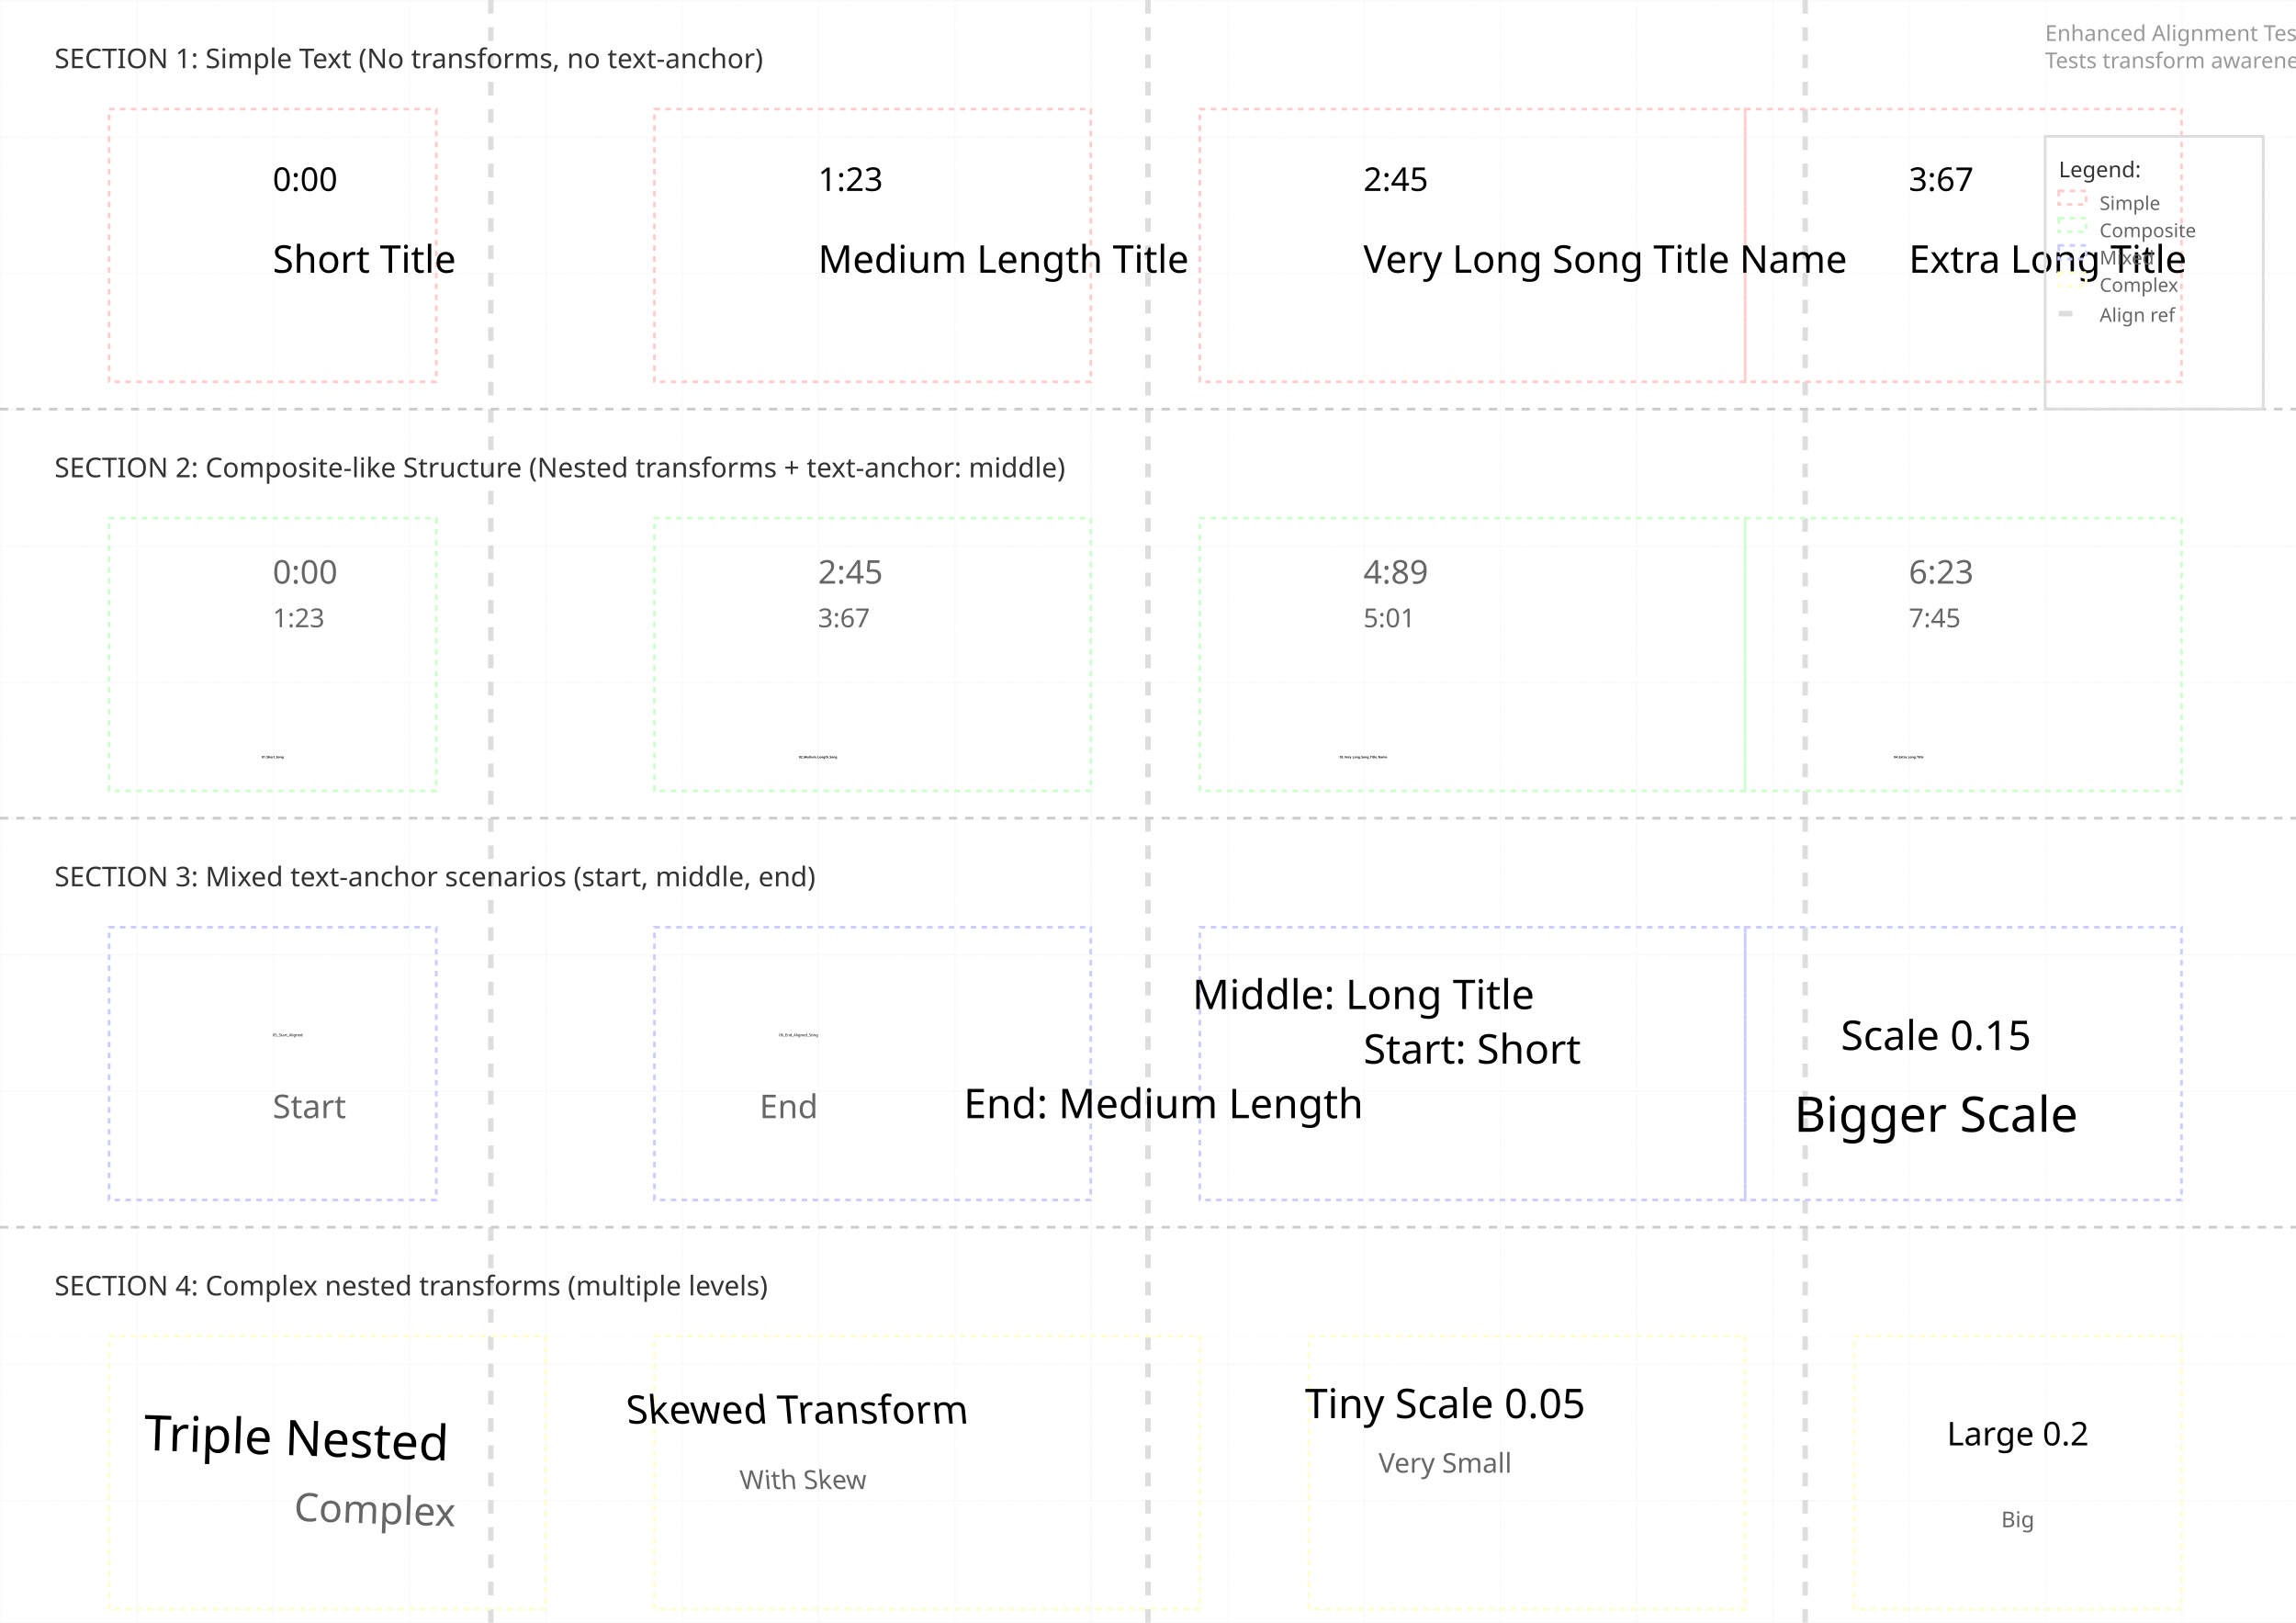
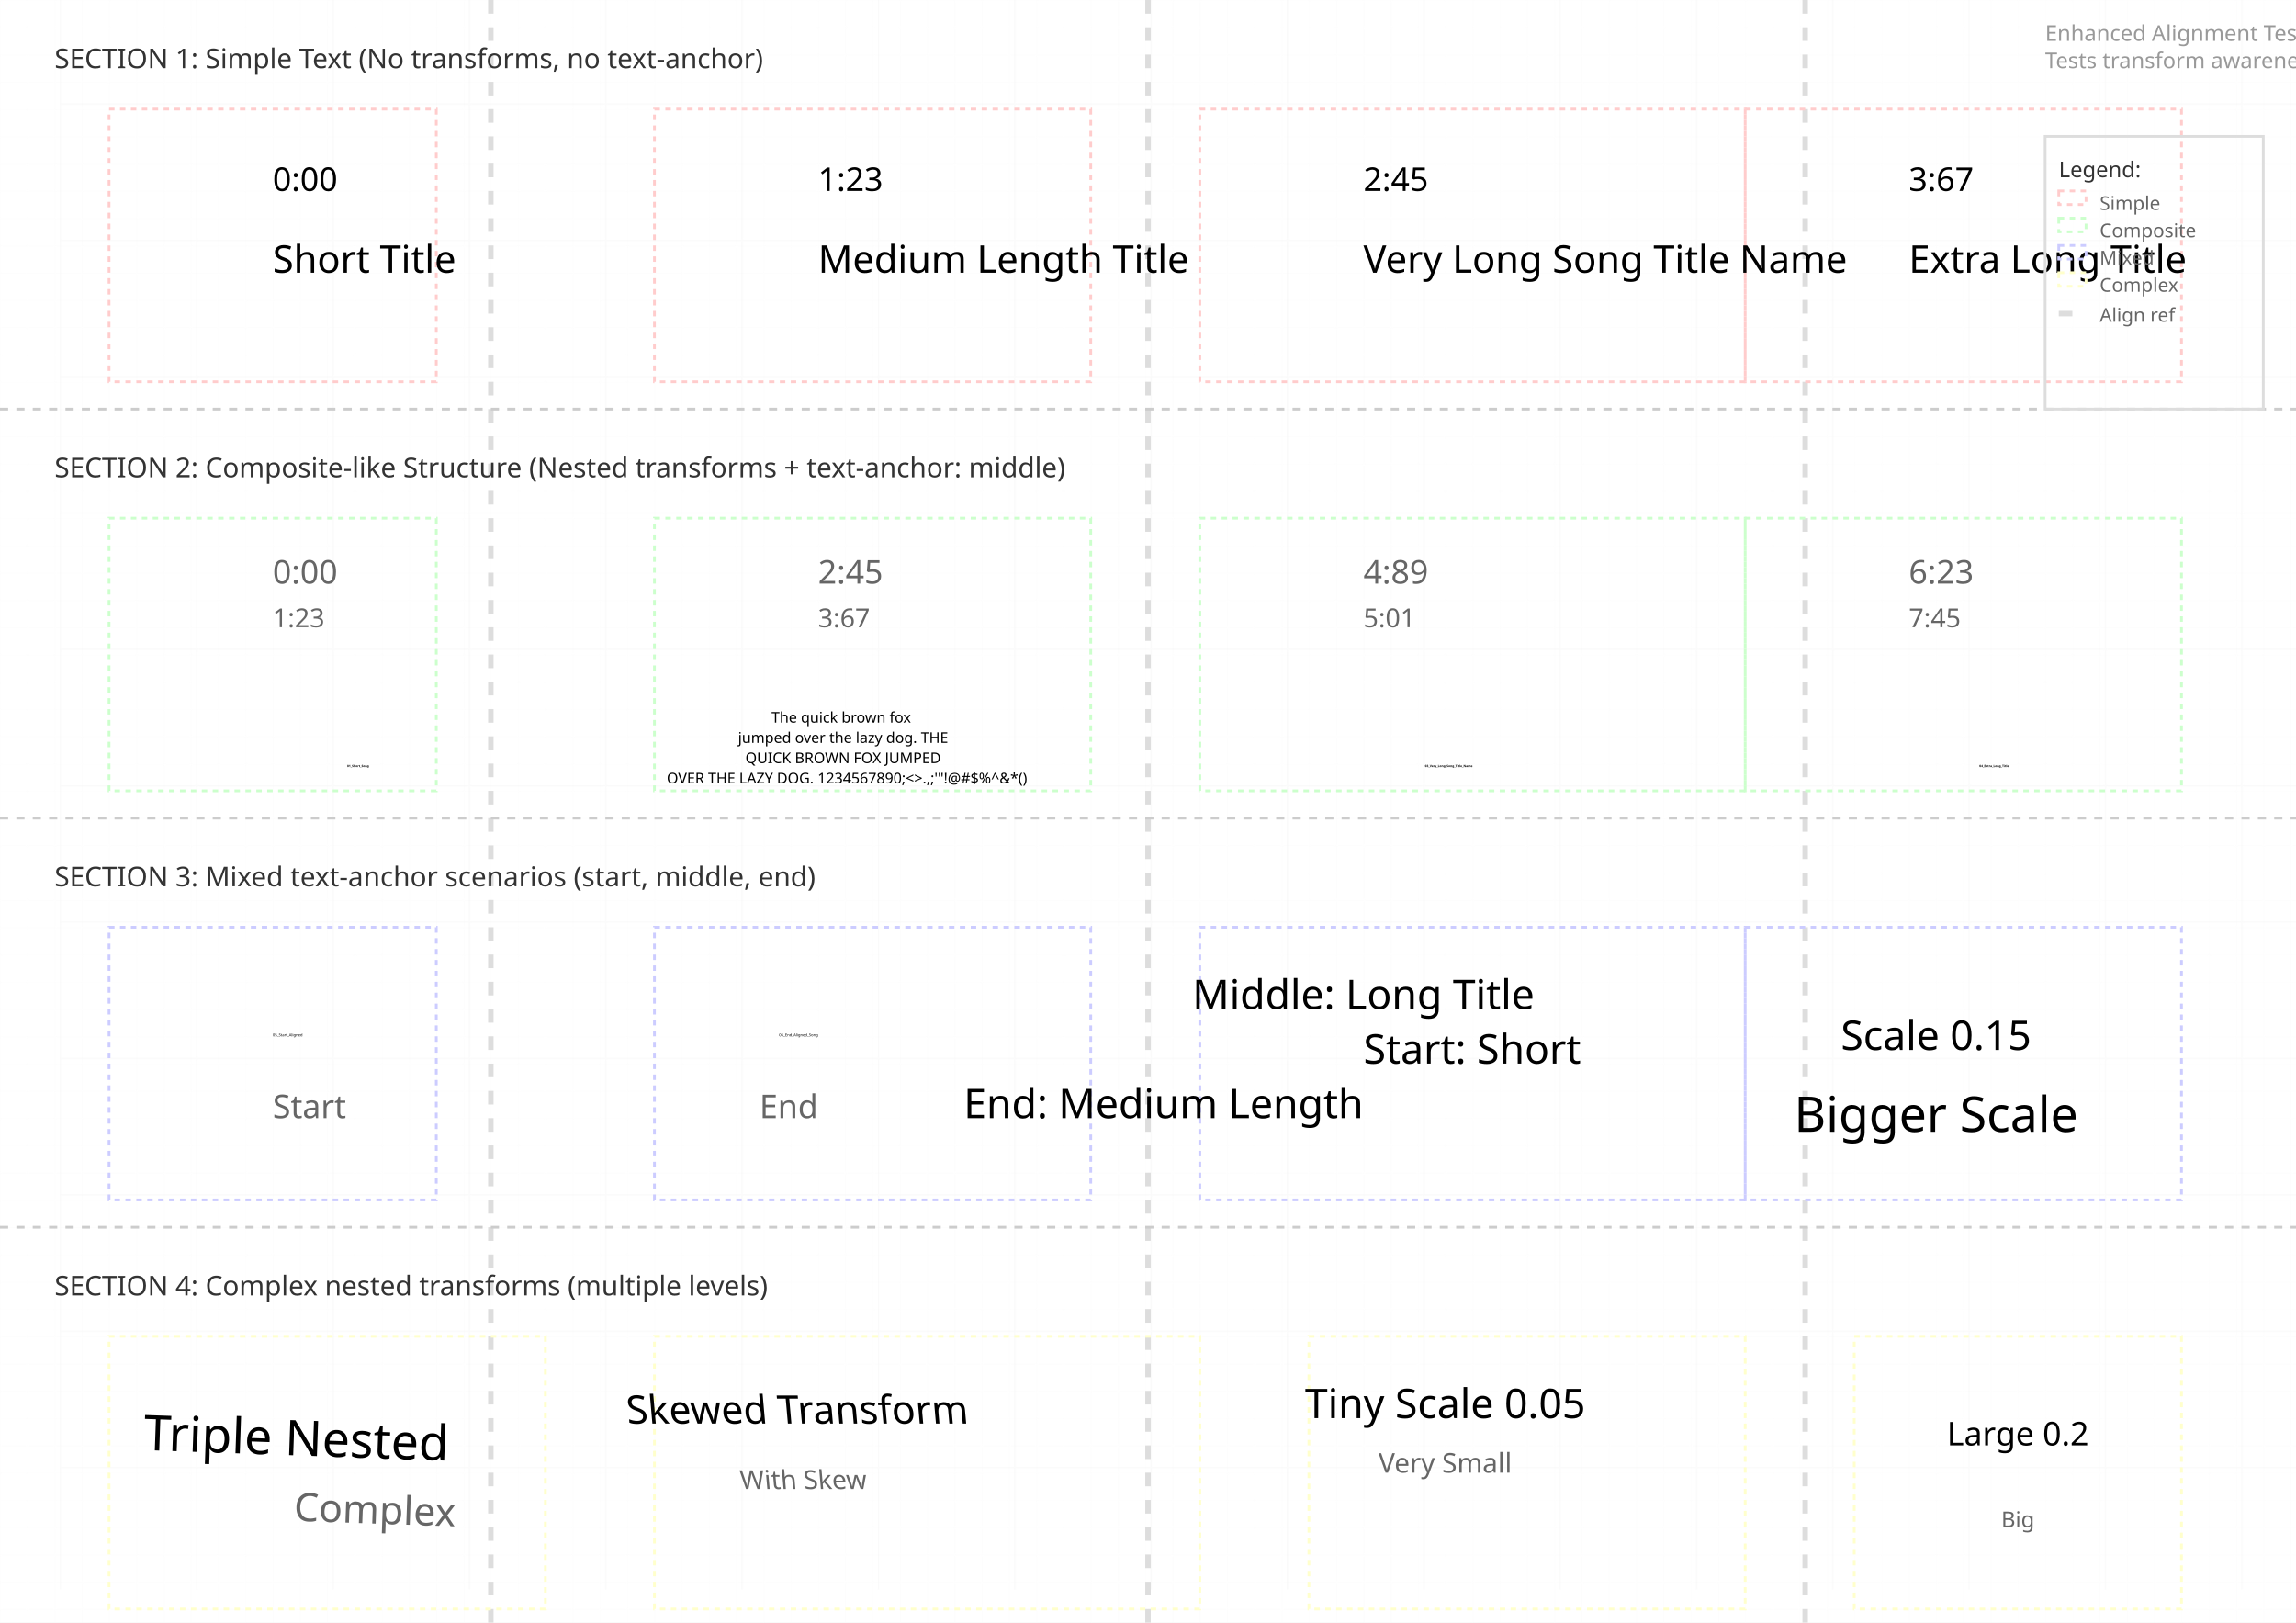
- <svg xmlns="http://www.w3.org/2000/svg" width="842" height="595" viewBox="0 0 842 595">
-   <rect width="842" height="595" fill="white" />
-   <style>
+ <svg xmlns="http://www.w3.org/2000/svg" xmlns:xlink="http://www.w3.org/1999/xlink" width="842" height="595" viewBox="0 0 842 595" version="1.1" id="svg67">
+   <rect width="842" height="595" fill="white" id="rect1" />
+   <style id="style1">
    .Song1-label { font-family: Ubuntu, sans-serif; font-size: 14px; fill: black; text-anchor: middle; }
    .Song2-label { font-family: Ubuntu, sans-serif; font-size: 14px; fill: black; text-anchor: middle; }
    .Song3-label { font-family: Ubuntu, sans-serif; font-size: 14px; fill: black; text-anchor: middle; }
    .Song4-label { font-family: Ubuntu, sans-serif; font-size: 14px; fill: black; text-anchor: middle; }
    .Song5-label { font-family: Ubuntu, sans-serif; font-size: 14px; fill: black; text-anchor: start; }
    .Song6-label { font-family: Ubuntu, sans-serif; font-size: 14px; fill: black; text-anchor: end; }
    .time-labels { font-family: Ubuntu, sans-serif; font-size: 12px; fill: #666; }
  </style>
-   <defs>
+   <defs id="defs2">
+     <pattern xlink:href="#grid" id="pattern70" patternTransform="translate(21.89905,-12.1287)" />
    <pattern id="grid" width="50" height="50" patternUnits="userSpaceOnUse">
-       <path d="M 50 0 L 0 0 0 50" fill="none" stroke="#f0f0f0" stroke-width="1" />
+       <path d="M 50 0 L 0 0 0 50" fill="none" stroke="#f0f0f0" stroke-width="1" id="path1" />
    </pattern>
    <pattern id="finegrid" width="10" height="10" patternUnits="userSpaceOnUse">
-       <path d="M 10 0 L 0 0 0 10" fill="none" stroke="#f8f8f8" stroke-width="0.5" />
+       <path d="M 10 0 L 0 0 0 10" fill="none" stroke="#f8f8f8" stroke-width="0.5" id="path2" />
    </pattern>
  </defs>
-   <rect width="100%" height="100%" fill="url(#finegrid)" opacity="0.3" />
-   <rect width="100%" height="100%" fill="url(#grid)" opacity="0.3" />
-   <line x1="180" y1="0" x2="180" y2="595" stroke="#ddd" stroke-width="2" stroke-dasharray="5,5" />
-   <line x1="421" y1="0" x2="421" y2="595" stroke="#ddd" stroke-width="2" stroke-dasharray="5,5" />
-   <line x1="662" y1="0" x2="662" y2="595" stroke="#ddd" stroke-width="2" stroke-dasharray="5,5" />
-   <line x1="0" y1="150" x2="842" y2="150" stroke="#ccc" stroke-width="1" stroke-dasharray="3,3" />
-   <line x1="0" y1="300" x2="842" y2="300" stroke="#ccc" stroke-width="1" stroke-dasharray="3,3" />
-   <line x1="0" y1="450" x2="842" y2="450" stroke="#ccc" stroke-width="1" stroke-dasharray="3,3" />
-   <rect x="40" y="40" width="120" height="100" fill="none" stroke="#ffcccc" stroke-width="1" stroke-dasharray="2,2" />
-   <rect x="240" y="40" width="160" height="100" fill="none" stroke="#ffcccc" stroke-width="1" stroke-dasharray="2,2" />
-   <rect x="440" y="40" width="200" height="100" fill="none" stroke="#ffcccc" stroke-width="1" stroke-dasharray="2,2" />
-   <rect x="640" y="40" width="160" height="100" fill="none" stroke="#ffcccc" stroke-width="1" stroke-dasharray="2,2" />
+   <rect width="100%" height="100%" fill="url(#finegrid)" opacity="0.3" id="rect2" />
+   <rect width="100%" height="100%" fill="url(#grid)" opacity="0.3" id="rect3" style="fill:url(#pattern70)" x="21.899" y="-12.129" />
+   <line x1="180" y1="0" x2="180" y2="595" stroke="#ddd" stroke-width="2" stroke-dasharray="5,5" id="line3" />
+   <line x1="421" y1="0" x2="421" y2="595" stroke="#ddd" stroke-width="2" stroke-dasharray="5,5" id="line4" />
+   <line x1="662" y1="0" x2="662" y2="595" stroke="#ddd" stroke-width="2" stroke-dasharray="5,5" id="line5" />
+   <line x1="0" y1="150" x2="842" y2="150" stroke="#ccc" stroke-width="1" stroke-dasharray="3,3" id="line6" />
+   <line x1="0" y1="300" x2="842" y2="300" stroke="#ccc" stroke-width="1" stroke-dasharray="3,3" id="line7" />
+   <line x1="0" y1="450" x2="842" y2="450" stroke="#ccc" stroke-width="1" stroke-dasharray="3,3" id="line8" />
+   <rect x="40" y="40" width="120" height="100" fill="none" stroke="#ffcccc" stroke-width="1" stroke-dasharray="2,2" id="rect8" />
+   <rect x="240" y="40" width="160" height="100" fill="none" stroke="#ffcccc" stroke-width="1" stroke-dasharray="2,2" id="rect9" />
+   <rect x="440" y="40" width="200" height="100" fill="none" stroke="#ffcccc" stroke-width="1" stroke-dasharray="2,2" id="rect10" />
+   <rect x="640" y="40" width="160" height="100" fill="none" stroke="#ffcccc" stroke-width="1" stroke-dasharray="2,2" id="rect11" />
  <g id="section1-simple">
-     <text x="20" y="25" font-family="Ubuntu, sans-serif" font-size="10" fill="#333">SECTION 1: Simple Text (No transforms, no text-anchor)</text>
+     <text x="20" y="25" font-family="Ubuntu, sans-serif" font-size="10" fill="#333" id="text11">SECTION 1: Simple Text (No transforms, no text-anchor)</text>
    <g id="master-text-labels-layer">
      <g id="simple-time-labels" transform="translate(0,0)">
-         <text x="100" y="70" font-family="Ubuntu, sans-serif" font-size="12" fill="black">0:00</text>
-         <text x="300" y="70" font-family="Ubuntu, sans-serif" font-size="12" fill="black">1:23</text>
-         <text x="500" y="70" font-family="Ubuntu, sans-serif" font-size="12" fill="black">2:45</text>
-         <text x="700" y="70" font-family="Ubuntu, sans-serif" font-size="12" fill="black">3:67</text>
-         <text x="100" y="100" font-family="Ubuntu, sans-serif" font-size="14" fill="black">Short Title</text>
-         <text x="300" y="100" font-family="Ubuntu, sans-serif" font-size="14" fill="black">Medium Length Title</text>
-         <text x="500" y="100" font-family="Ubuntu, sans-serif" font-size="14" fill="black">Very Long Song Title Name</text>
-         <text x="700" y="100" font-family="Ubuntu, sans-serif" font-size="14" fill="black">Extra Long Title</text>
+         <text x="100" y="70" font-family="Ubuntu, sans-serif" font-size="12" fill="black" id="text12">0:00</text>
+         <text x="300" y="70" font-family="Ubuntu, sans-serif" font-size="12" fill="black" id="text13">1:23</text>
+         <text x="500" y="70" font-family="Ubuntu, sans-serif" font-size="12" fill="black" id="text14">2:45</text>
+         <text x="700" y="70" font-family="Ubuntu, sans-serif" font-size="12" fill="black" id="text15">3:67</text>
+         <text x="100" y="100" font-family="Ubuntu, sans-serif" font-size="14" fill="black" id="text16">Short Title</text>
+         <text x="300" y="100" font-family="Ubuntu, sans-serif" font-size="14" fill="black" id="text17">Medium Length Title</text>
+         <text x="500" y="100" font-family="Ubuntu, sans-serif" font-size="14" fill="black" id="text18">Very Long Song Title Name</text>
+         <text x="700" y="100" font-family="Ubuntu, sans-serif" font-size="14" fill="black" id="text19">Extra Long Title</text>
      </g>
    </g>
  </g>
  <g id="section2-composite">
-     <text x="20" y="175" font-family="Ubuntu, sans-serif" font-size="10" fill="#333">SECTION 2: Composite-like Structure (Nested transforms + text-anchor: middle)</text>
-     <rect x="40" y="190" width="120" height="100" fill="none" stroke="#ccffcc" stroke-width="1" stroke-dasharray="2,2" />
-     <rect x="240" y="190" width="160" height="100" fill="none" stroke="#ccffcc" stroke-width="1" stroke-dasharray="2,2" />
-     <rect x="440" y="190" width="200" height="100" fill="none" stroke="#ccffcc" stroke-width="1" stroke-dasharray="2,2" />
-     <rect x="640" y="190" width="160" height="100" fill="none" stroke="#ccffcc" stroke-width="1" stroke-dasharray="2,2" />
-     <g id="master-text-labels-layer">
+     <text x="20" y="175" font-family="Ubuntu, sans-serif" font-size="10" fill="#333" id="text20">SECTION 2: Composite-like Structure (Nested transforms + text-anchor: middle)</text>
+     <rect x="40" y="190" width="120" height="100" fill="none" stroke="#ccffcc" stroke-width="1" stroke-dasharray="2,2" id="rect20" />
+     <rect x="240" y="190" width="160" height="100" fill="none" stroke="#ccffcc" stroke-width="1" stroke-dasharray="2,2" id="rect21" />
+     <rect x="440" y="190" width="200" height="100" fill="none" stroke="#ccffcc" stroke-width="1" stroke-dasharray="2,2" id="rect22" />
+     <rect x="640" y="190" width="160" height="100" fill="none" stroke="#ccffcc" stroke-width="1" stroke-dasharray="2,2" id="rect23" />
+     <g id="g30">
      <g id="Song1-time-labels" transform="translate(50.0,190) scale(0.08)" data-song="01_Song1">
-         <text x="625" y="300" font-family="Ubuntu, sans-serif" font-size="150" fill="#666">0:00</text>
-         <text x="625" y="500" font-family="Ubuntu, sans-serif" font-size="120" fill="#666">1:23</text>
+         <text x="625" y="300" font-family="Ubuntu, sans-serif" font-size="150" fill="#666" id="text23">0:00</text>
+         <text x="625" y="500" font-family="Ubuntu, sans-serif" font-size="120" fill="#666" id="text24">1:23</text>
      </g>
      <g id="Song2-time-labels" transform="translate(250.0,190) scale(0.08)" data-song="02_Song2">
-         <text x="625" y="300" font-family="Ubuntu, sans-serif" font-size="150" fill="#666">2:45</text>
-         <text x="625" y="500" font-family="Ubuntu, sans-serif" font-size="120" fill="#666">3:67</text>
+         <text x="625" y="300" font-family="Ubuntu, sans-serif" font-size="150" fill="#666" id="text25">2:45</text>
+         <text x="625" y="500" font-family="Ubuntu, sans-serif" font-size="120" fill="#666" id="text26">3:67</text>
      </g>
      <g id="Song3-time-labels" transform="translate(450.0,190) scale(0.08)" data-song="03_Song3">
-         <text x="625" y="300" font-family="Ubuntu, sans-serif" font-size="150" fill="#666">4:89</text>
-         <text x="625" y="500" font-family="Ubuntu, sans-serif" font-size="120" fill="#666">5:01</text>
+         <text x="625" y="300" font-family="Ubuntu, sans-serif" font-size="150" fill="#666" id="text27">4:89</text>
+         <text x="625" y="500" font-family="Ubuntu, sans-serif" font-size="120" fill="#666" id="text28">5:01</text>
      </g>
      <g id="Song4-time-labels" transform="translate(650.0,190) scale(0.08)" data-song="04_Song4">
-         <text x="625" y="300" font-family="Ubuntu, sans-serif" font-size="150" fill="#666">6:23</text>
-         <text x="625" y="500" font-family="Ubuntu, sans-serif" font-size="120" fill="#666">7:45</text>
+         <text x="625" y="300" font-family="Ubuntu, sans-serif" font-size="150" fill="#666" id="text29">6:23</text>
+         <text x="625" y="500" font-family="Ubuntu, sans-serif" font-size="120" fill="#666" id="text30">7:45</text>
      </g>
    </g>
-     <g id="master-song-title-layer">
-       <g id="Song1-song-title-layer" transform="translate(50.0,190) scale(0.08)" data-song="01_Song1">
-         <text x="625" y="1100" text-anchor="middle" class="Song1-label" font-weight="bold" font-size="250" data-song="01_Song1">01_Short_Song</text>
+     <g id="master-song-title-layer" transform="translate(31.29597,3.266842)">
+       <g id="Song1-song-title-layer" transform="matrix(0.08,0,0,0.08,50,190)" data-song="01_Song1">
+         <text x="625" y="1100" text-anchor="middle" class="Song1-label" font-weight="bold" font-size="250" data-song="01_Song1" id="text31">01_Short_Song</text>
      </g>
-       <g id="Song2-song-title-layer" transform="translate(250.0,190) scale(0.08)" data-song="02_Song2">
-         <text x="625" y="1100" text-anchor="middle" class="Song2-label" font-weight="bold" font-size="250" data-song="02_Song2">02_Medium_Length_Song</text>
+       <g id="Song2-song-title-layer" transform="matrix(0.04317388,0,0,0.04317388,264.4455,203.9344)" data-song="02_Song2">
+         <text xml:space="preserve" style="font-size:125px;line-height:1.25;font-family:'.Al Bayan PUA';-inkscape-font-specification:'.Al Bayan PUA, Normal';font-variant-ligatures:none;text-align:center;text-anchor:middle;stroke-width:12.5" x="490.387" y="1338.035" id="text68">
+           <tspan id="tspan67" style="font-size:125px;text-align:center;text-anchor:middle;stroke-width:12.5" x="490.387" y="1338.035">The quick brown fox </tspan>
+           <tspan style="font-size:125px;text-align:center;text-anchor:middle;stroke-width:12.5" x="490.387" y="1510.118" id="tspan68">jumped over the lazy dog. THE</tspan>
+           <tspan style="font-size:125px;text-align:center;text-anchor:middle;stroke-width:12.5" x="490.387" y="1682.201" id="tspan69">QUICK BROWN FOX JUMPED</tspan>
+           <tspan style="font-size:125px;text-align:center;text-anchor:middle;stroke-width:12.5" x="490.387" y="1854.284" id="tspan70">OVER THE LAZY DOG. 1234567890;&lt;&gt;.,;'"!@#$%^&amp;*()</tspan>
+         </text>
      </g>
-       <g id="Song3-song-title-layer" transform="translate(450.0,190) scale(0.08)" data-song="03_Song3">
-         <text x="625" y="1100" text-anchor="middle" class="Song3-label" font-weight="bold" font-size="250" data-song="03_Song3">03_Very_Long_Song_Title_Name</text>
+       <g id="Song3-song-title-layer" transform="matrix(0.08,0,0,0.08,450,190)" data-song="03_Song3">
+         <text x="625" y="1100" text-anchor="middle" class="Song3-label" font-weight="bold" font-size="250" data-song="03_Song3" id="text35">03_Very_Long_Song_Title_Name</text>
      </g>
-       <g id="Song4-song-title-layer" transform="translate(650.0,190) scale(0.08)" data-song="04_Song4">
-         <text x="625" y="1100" text-anchor="middle" class="Song4-label" font-weight="bold" font-size="250" data-song="04_Song4">04_Extra_Long_Title</text>
+       <g id="Song4-song-title-layer" transform="matrix(0.08,0,0,0.08,650,190)" data-song="04_Song4">
+         <text x="625" y="1100" text-anchor="middle" class="Song4-label" font-weight="bold" font-size="250" data-song="04_Song4" id="text36">04_Extra_Long_Title</text>
      </g>
    </g>
  </g>
  <g id="section3-mixed">
-     <text x="20" y="325" font-family="Ubuntu, sans-serif" font-size="10" fill="#333">SECTION 3: Mixed text-anchor scenarios (start, middle, end)</text>
-     <rect x="40" y="340" width="120" height="100" fill="none" stroke="#ccccff" stroke-width="1" stroke-dasharray="2,2" />
-     <rect x="240" y="340" width="160" height="100" fill="none" stroke="#ccccff" stroke-width="1" stroke-dasharray="2,2" />
-     <rect x="440" y="340" width="200" height="100" fill="none" stroke="#ccccff" stroke-width="1" stroke-dasharray="2,2" />
-     <rect x="640" y="340" width="160" height="100" fill="none" stroke="#ccccff" stroke-width="1" stroke-dasharray="2,2" />
-     <g id="master-text-labels-layer">
+     <text x="20" y="325" font-family="Ubuntu, sans-serif" font-size="10" fill="#333" id="text37">SECTION 3: Mixed text-anchor scenarios (start, middle, end)</text>
+     <rect x="40" y="340" width="120" height="100" fill="none" stroke="#ccccff" stroke-width="1" stroke-dasharray="2,2" id="rect37" />
+     <rect x="240" y="340" width="160" height="100" fill="none" stroke="#ccccff" stroke-width="1" stroke-dasharray="2,2" id="rect38" />
+     <rect x="440" y="340" width="200" height="100" fill="none" stroke="#ccccff" stroke-width="1" stroke-dasharray="2,2" id="rect39" />
+     <rect x="640" y="340" width="160" height="100" fill="none" stroke="#ccccff" stroke-width="1" stroke-dasharray="2,2" id="rect40" />
+     <g id="g48">
      <g id="Song5-text-layer" transform="translate(50.0,340) scale(0.1)" data-song="05_Song5">
-         <text x="500" y="400" text-anchor="start" class="Song5-label" font-size="200" data-song="05_Song5">05_Start_Aligned</text>
-         <text x="500" y="700" text-anchor="start" font-family="Ubuntu, sans-serif" font-size="120" fill="#666">Start</text>
+         <text x="500" y="400" text-anchor="start" class="Song5-label" font-size="200" data-song="05_Song5" id="text40">05_Start_Aligned</text>
+         <text x="500" y="700" text-anchor="start" font-family="Ubuntu, sans-serif" font-size="120" fill="#666" id="text41">Start</text>
      </g>
      <g id="Song6-text-layer" transform="translate(250.0,340) scale(0.1)" data-song="06_Song6">
-         <text x="500" y="400" text-anchor="end" class="Song6-label" font-size="200" data-song="06_Song6">06_End_Aligned_Song</text>
-         <text x="500" y="700" text-anchor="end" font-family="Ubuntu, sans-serif" font-size="120" fill="#666">End</text>
+         <text x="500" y="400" text-anchor="end" class="Song6-label" font-size="200" data-song="06_Song6" id="text42">06_End_Aligned_Song</text>
+         <text x="500" y="700" text-anchor="end" font-family="Ubuntu, sans-serif" font-size="120" fill="#666" id="text43">End</text>
      </g>
      <g id="mixed-anchor-group" transform="translate(450.0,340) scale(0.1)" data-song="mixed">
-         <text x="500" y="300" text-anchor="middle" font-family="Ubuntu, sans-serif" font-size="150" fill="black">Middle: Long Title</text>
-         <text x="500" y="500" text-anchor="start" font-family="Ubuntu, sans-serif" font-size="150" fill="black">Start: Short</text>
-         <text x="500" y="700" text-anchor="end" font-family="Ubuntu, sans-serif" font-size="150" fill="black">End: Medium Length</text>
+         <text x="500" y="300" text-anchor="middle" font-family="Ubuntu, sans-serif" font-size="150" fill="black" id="text44">Middle: Long Title</text>
+         <text x="500" y="500" text-anchor="start" font-family="Ubuntu, sans-serif" font-size="150" fill="black" id="text45">Start: Short</text>
+         <text x="500" y="700" text-anchor="end" font-family="Ubuntu, sans-serif" font-size="150" fill="black" id="text46">End: Medium Length</text>
      </g>
      <g id="scale-test-group" transform="translate(650.0,340) scale(0.15)" data-song="scale">
-         <text x="400" y="300" text-anchor="middle" font-family="Ubuntu, sans-serif" font-size="100" fill="black">Scale 0.15</text>
-         <text x="400" y="500" text-anchor="middle" font-family="Ubuntu, sans-serif" font-size="120" fill="black">Bigger Scale</text>
+         <text x="400" y="300" text-anchor="middle" font-family="Ubuntu, sans-serif" font-size="100" fill="black" id="text47">Scale 0.15</text>
+         <text x="400" y="500" text-anchor="middle" font-family="Ubuntu, sans-serif" font-size="120" fill="black" id="text48">Bigger Scale</text>
      </g>
    </g>
  </g>
  <g id="section4-complex">
-     <text x="20" y="475" font-family="Ubuntu, sans-serif" font-size="10" fill="#333">SECTION 4: Complex nested transforms (multiple levels)</text>
-     <rect x="40" y="490" width="160" height="100" fill="none" stroke="#ffffcc" stroke-width="1" stroke-dasharray="2,2" />
-     <rect x="240" y="490" width="200" height="100" fill="none" stroke="#ffffcc" stroke-width="1" stroke-dasharray="2,2" />
-     <rect x="480" y="490" width="160" height="100" fill="none" stroke="#ffffcc" stroke-width="1" stroke-dasharray="2,2" />
-     <rect x="680" y="490" width="120" height="100" fill="none" stroke="#ffffcc" stroke-width="1" stroke-dasharray="2,2" />
-     <g id="master-text-labels-layer">
+     <text x="20" y="475" font-family="Ubuntu, sans-serif" font-size="10" fill="#333" id="text49">SECTION 4: Complex nested transforms (multiple levels)</text>
+     <rect x="40" y="490" width="160" height="100" fill="none" stroke="#ffffcc" stroke-width="1" stroke-dasharray="2,2" id="rect49" />
+     <rect x="240" y="490" width="200" height="100" fill="none" stroke="#ffffcc" stroke-width="1" stroke-dasharray="2,2" id="rect50" />
+     <rect x="480" y="490" width="160" height="100" fill="none" stroke="#ffffcc" stroke-width="1" stroke-dasharray="2,2" id="rect51" />
+     <rect x="680" y="490" width="120" height="100" fill="none" stroke="#ffffcc" stroke-width="1" stroke-dasharray="2,2" id="rect52" />
+     <g id="g59">
      <g id="outer-group" transform="translate(50.0,490)">
        <g id="middle-group" transform="scale(0.12) translate(100, 0)">
          <g id="inner-group" transform="rotate(2) translate(0, 50)">
-             <text x="400" y="300" text-anchor="middle" font-family="Ubuntu, sans-serif" font-size="150" fill="black">Triple Nested</text>
-             <text x="400" y="500" font-family="Ubuntu, sans-serif" font-size="120" fill="#666">Complex</text>
+             <text x="400" y="300" text-anchor="middle" font-family="Ubuntu, sans-serif" font-size="150" fill="black" id="text52">Triple Nested</text>
+             <text x="400" y="500" font-family="Ubuntu, sans-serif" font-size="120" fill="#666" id="text53">Complex</text>
          </g>
        </g>
      </g>
      <g id="skew-group" transform="translate(250.0,490) scale(0.08) skewX(5)">
-         <text x="500" y="400" text-anchor="middle" font-family="Ubuntu, sans-serif" font-size="180" fill="black">Skewed Transform</text>
-         <text x="500" y="700" text-anchor="middle" font-family="Ubuntu, sans-serif" font-size="120" fill="#666">With Skew</text>
+         <text x="500" y="400" text-anchor="middle" font-family="Ubuntu, sans-serif" font-size="180" fill="black" id="text54">Skewed Transform</text>
+         <text x="500" y="700" text-anchor="middle" font-family="Ubuntu, sans-serif" font-size="120" fill="#666" id="text55">With Skew</text>
      </g>
      <g id="tiny-scale-group" transform="translate(490.0,490) scale(0.05)" data-song="tiny">
-         <text x="800" y="600" text-anchor="middle" font-family="Ubuntu, sans-serif" font-size="300" fill="black">Tiny Scale 0.05</text>
-         <text x="800" y="1000" text-anchor="middle" font-family="Ubuntu, sans-serif" font-size="200" fill="#666">Very Small</text>
+         <text x="800" y="600" text-anchor="middle" font-family="Ubuntu, sans-serif" font-size="300" fill="black" id="text56">Tiny Scale 0.05</text>
+         <text x="800" y="1000" text-anchor="middle" font-family="Ubuntu, sans-serif" font-size="200" fill="#666" id="text57">Very Small</text>
      </g>
      <g id="large-scale-group" transform="translate(690.0,490) scale(0.2)" data-song="large">
-         <text x="250" y="200" text-anchor="middle" font-family="Ubuntu, sans-serif" font-size="60" fill="black">Large 0.2</text>
-         <text x="250" y="350" text-anchor="middle" font-family="Ubuntu, sans-serif" font-size="40" fill="#666">Big</text>
+         <text x="250" y="200" text-anchor="middle" font-family="Ubuntu, sans-serif" font-size="60" fill="black" id="text58">Large 0.2</text>
+         <text x="250" y="350" text-anchor="middle" font-family="Ubuntu, sans-serif" font-size="40" fill="#666" id="text59">Big</text>
      </g>
    </g>
  </g>
  <g id="reference-labels">
-     <text x="750" y="15" font-family="Ubuntu, sans-serif" font-size="8" fill="#999">Enhanced Alignment Test</text>
-     <text x="750" y="25" font-family="Ubuntu, sans-serif" font-size="8" fill="#999">Tests transform awareness</text>
+     <text x="750" y="15" font-family="Ubuntu, sans-serif" font-size="8" fill="#999" id="text60">Enhanced Alignment Test</text>
+     <text x="750" y="25" font-family="Ubuntu, sans-serif" font-size="8" fill="#999" id="text61">Tests transform awareness</text>
    <g id="legend" transform="translate(750, 50)">
-       <rect x="0" y="0" width="80" height="100" fill="none" stroke="#ddd" stroke-width="1" />
-       <text x="5" y="15" font-family="Ubuntu, sans-serif" font-size="8" fill="#333">Legend:</text>
-       <rect x="5" y="20" width="10" height="5" fill="none" stroke="#ffcccc" stroke-dasharray="2,2" />
-       <text x="20" y="27" font-family="Ubuntu, sans-serif" font-size="7" fill="#666">Simple</text>
-       <rect x="5" y="30" width="10" height="5" fill="none" stroke="#ccffcc" stroke-dasharray="2,2" />
-       <text x="20" y="37" font-family="Ubuntu, sans-serif" font-size="7" fill="#666">Composite</text>
-       <rect x="5" y="40" width="10" height="5" fill="none" stroke="#ccccff" stroke-dasharray="2,2" />
-       <text x="20" y="47" font-family="Ubuntu, sans-serif" font-size="7" fill="#666">Mixed</text>
-       <rect x="5" y="50" width="10" height="5" fill="none" stroke="#ffffcc" stroke-dasharray="2,2" />
-       <text x="20" y="57" font-family="Ubuntu, sans-serif" font-size="7" fill="#666">Complex</text>
-       <line x1="5" y1="65" x2="15" y2="65" stroke="#ddd" stroke-width="2" stroke-dasharray="5,5" />
-       <text x="20" y="68" font-family="Ubuntu, sans-serif" font-size="7" fill="#666">Align ref</text>
+       <rect x="0" y="0" width="80" height="100" fill="none" stroke="#ddd" stroke-width="1" id="rect61" />
+       <text x="5" y="15" font-family="Ubuntu, sans-serif" font-size="8" fill="#333" id="text62">Legend:</text>
+       <rect x="5" y="20" width="10" height="5" fill="none" stroke="#ffcccc" stroke-dasharray="2,2" id="rect62" />
+       <text x="20" y="27" font-family="Ubuntu, sans-serif" font-size="7" fill="#666" id="text63">Simple</text>
+       <rect x="5" y="30" width="10" height="5" fill="none" stroke="#ccffcc" stroke-dasharray="2,2" id="rect63" />
+       <text x="20" y="37" font-family="Ubuntu, sans-serif" font-size="7" fill="#666" id="text64">Composite</text>
+       <rect x="5" y="40" width="10" height="5" fill="none" stroke="#ccccff" stroke-dasharray="2,2" id="rect64" />
+       <text x="20" y="47" font-family="Ubuntu, sans-serif" font-size="7" fill="#666" id="text65">Mixed</text>
+       <rect x="5" y="50" width="10" height="5" fill="none" stroke="#ffffcc" stroke-dasharray="2,2" id="rect65" />
+       <text x="20" y="57" font-family="Ubuntu, sans-serif" font-size="7" fill="#666" id="text66">Complex</text>
+       <line x1="5" y1="65" x2="15" y2="65" stroke="#ddd" stroke-width="2" stroke-dasharray="5,5" id="line66" />
+       <text x="20" y="68" font-family="Ubuntu, sans-serif" font-size="7" fill="#666" id="text67">Align ref</text>
    </g>
  </g>
</svg>
